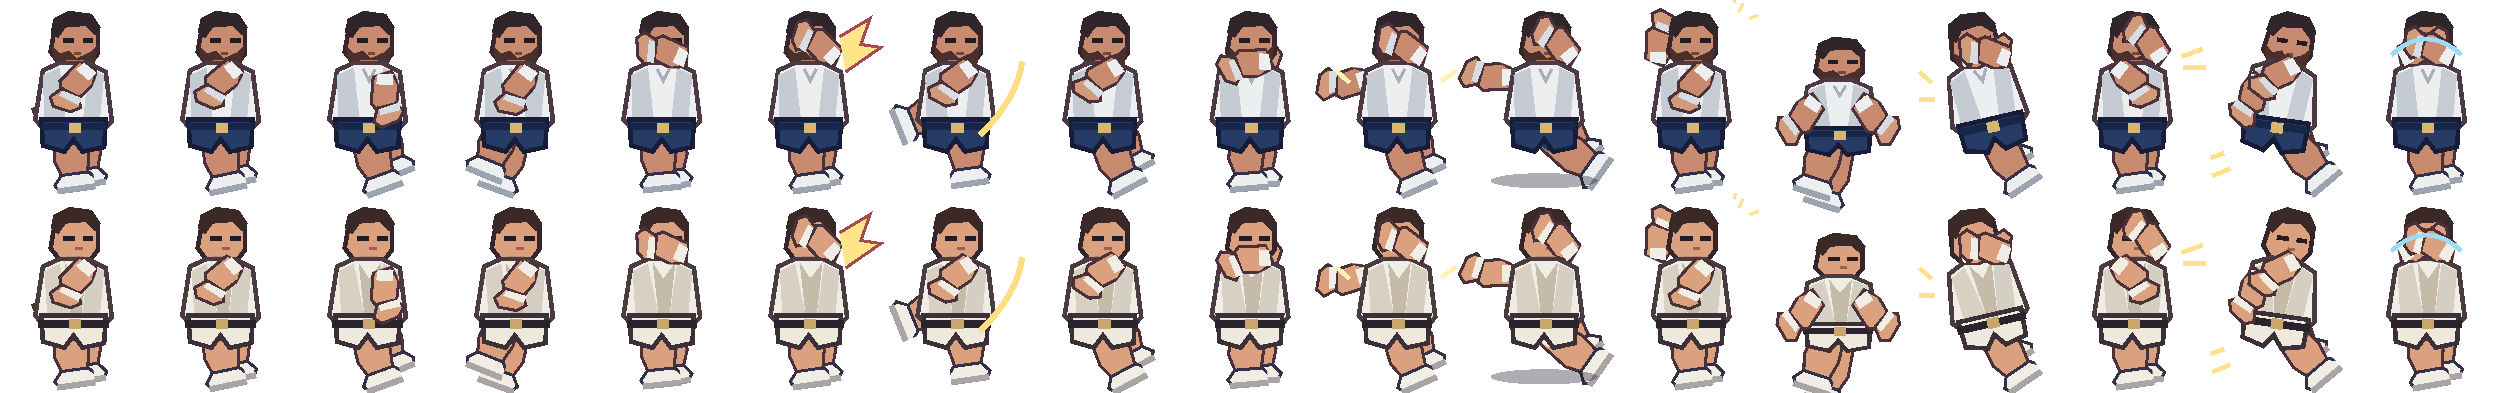
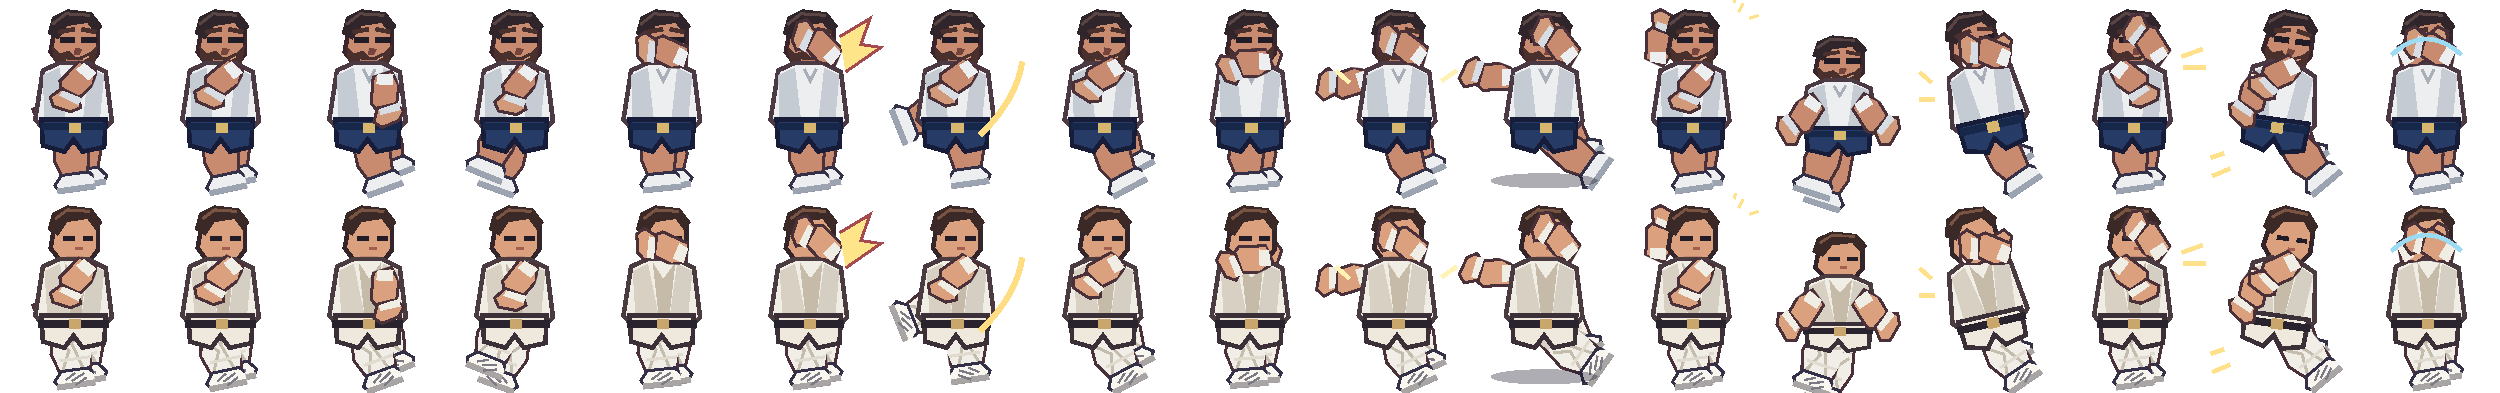
<svg xmlns="http://www.w3.org/2000/svg" width="1632" height="256" viewBox="0 0 1632 256" shape-rendering="crispEdges">
  <defs>
    <symbol id="p1body" viewBox="0 0 96 128">
      <path d="M36 17 L43 10 L57 10 L64 19 L64 35 L58 43 L40 43 L33 34 Z" fill="#c98b70" stroke="#39252b" stroke-width="3" />
-       <path d="M33 21 L35 12 L45 7 L60 9 L66 18 L62 23 L56 17 L43 18 L38 25 Z" fill="#30252a" />
+       <path d="M31 22 L34 11 L44 6 L60 8 L67 17 L63 23 L57 15 L44 17 L38 26 Z" fill="#30252a" />
+       <path d="M34 16 L43 9 L59 10" fill="none" stroke="#5a4545" stroke-width="2" />
      <path d="M34 30 L39 35 L45 33 L50 38 L59 34 L64 29 L62 42 L55 46 L42 44 L35 39 Z" fill="#49302d" />
-       <path d="M41 25 h7 v3 h-7z M54 25 h7 v3 h-7z" fill="#211c25" />
-       <path d="M48 34 h5 v2 h-5z" fill="#75443d" />
+       <path d="M39 24 h10 v4 h-10z M53 24 h10 v4 h-10z" fill="#211c25" />
+       <path d="M38 21 l11 -2 M53 19 l10 2" stroke="#49302d" stroke-width="3" />
+       <path d="M49 31 l5 1 -2 4 h-4z" fill="#75443d" />
+       <path d="M40 35 q8 5 17 0 l5 7 -9 6 -13 -5z" fill="#49302d" />
+       <path d="M43 39 l4 2 M54 39 l4 -2" stroke="#d49a7b" stroke-width="1" />
      <path d="M43 39 h12 v9 h-12z" fill="#b97861" />
      <path d="M28 46 L39 41 L57 41 L69 47 L73 79 L65 88 L30 86 L23 78 Z" fill="#eceef0" stroke="#4b3a43" stroke-width="3" />
      <path d="M28 49 L39 44 L43 79 L29 81 Z" fill="#c5cbd3" />
      <path d="M58 44 L68 49 L65 81 L54 80 Z" fill="#c7cbd3" />
      <path d="M45 45 L49 53 L53 45" fill="none" stroke="#a9aeb8" stroke-width="2" />
      <path d="M27 78 L69 78 L68 96 L54 99 L48 91 L42 99 L28 95 Z" fill="#263b65" stroke="#171d39" stroke-width="3" />
      <path d="M27 80 H69 V85 H27Z" fill="#17274a" />
      <path d="M45 80 H53 V87 H45Z" fill="#d7b66e" />
    </symbol>
    <symbol id="p1arm" viewBox="-6 0 24 35">
      <path d="M-4 1 L8 0 L15 17 L11 26 L0 24 L-6 11Z" fill="#c98b70" stroke="#493039" stroke-width="2" />
      <path d="M-5 3 L5 0 L8 6 L-2 10Z" fill="#eceef0" />
      <path d="M0 22 L12 21 L17 29 L13 34 L1 33 L-4 28Z" fill="#d19a7b" stroke="#493039" stroke-width="2" />
      <path d="M-3 22 L11 22 L12 26 L-2 27Z" fill="#d8dce3" />
    </symbol>
    <symbol id="p1leg" viewBox="-8 0 28 46">
      <path d="M-5 0 L13 0 L16 24 L12 37 L-4 36 L-7 22Z" fill="#c98b70" stroke="#493039" stroke-width="2" />
      <path d="M-5 2 H12 L12 8 H-5Z" fill="#263b65" />
      <path d="M-5 34 L13 34 L18 40 L15 45 L-8 45 L-11 41Z" fill="#eceef0" stroke="#333047" stroke-width="2" />
      <path d="M-9 42 H17 V46 H-9Z" fill="#9da4b1" />
    </symbol>
    <symbol id="p2body" viewBox="0 0 96 128">
      <path d="M36 17 L43 10 L57 10 L64 19 L64 35 L58 43 L40 43 L33 34 Z" fill="#dba17f" stroke="#34252b" stroke-width="3" />
-       <path d="M33 21 L35 12 L45 7 L60 9 L66 18 L62 23 L56 17 L43 18 L38 25 Z" fill="#3b2927" />
+       <path d="M31 22 L34 11 L44 6 L60 8 L67 17 L63 23 L57 15 L44 17 L38 26 Z" fill="#3b2927" />
+       <path d="M36 15 L44 9 L59 10" fill="none" stroke="#795443" stroke-width="2" />
      <path d="M41 26 h8 v3 h-8z M54 26 h7 v3 h-7z" fill="#211c25" />
      <path d="M49 33 h5 v2 h-5z" fill="#a45e50" />
      <path d="M43 39 h12 v9 h-12z" fill="#c48a70" />
      <path d="M28 46 L39 41 L57 41 L69 47 L73 79 L65 88 L30 86 L23 78 Z" fill="#f0ede5" stroke="#4a3b40" stroke-width="3" />
      <path d="M29 49 L39 44 L46 78 L31 81 Z" fill="#d7d0c3" />
      <path d="M58 44 L68 49 L65 81 L53 80 Z" fill="#d5cec2" />
      <path d="M42 43 L49 54 L57 43 L53 79 L46 79Z" fill="#c6bba8" />
      <path d="M27 78 L69 78 L68 96 L54 99 L48 91 L42 99 L28 95 Z" fill="#eee9dc" stroke="#3c3038" stroke-width="3" />
      <path d="M25 81 H71 V86 H25Z" fill="#28232c" />
      <path d="M45 80 H53 V87 H45Z" fill="#c8a66c" />
    </symbol>
    <symbol id="p2arm" viewBox="-6 0 24 35">
      <path d="M-4 1 L8 0 L15 17 L11 26 L0 24 L-6 11Z" fill="#dba17f" stroke="#493039" stroke-width="2" />
      <path d="M-5 3 L5 0 L8 6 L-2 10Z" fill="#f0ede5" />
      <path d="M0 22 L12 21 L17 29 L13 34 L1 33 L-4 28Z" fill="#dba17f" stroke="#493039" stroke-width="2" />
      <path d="M-3 22 L11 22 L12 26 L-2 27Z" fill="#f0ede5" />
    </symbol>
    <symbol id="p2leg" viewBox="-8 0 28 46">
-       <path d="M-5 0 L13 0 L16 24 L12 37 L-4 36 L-7 22Z" fill="#dba17f" stroke="#493039" stroke-width="2" />
-       <path d="M-5 2 H12 L12 8 H-5Z" fill="#eee9dc" />
-       <path d="M-5 34 L13 34 L18 40 L15 45 L-8 45 L-11 41Z" fill="#f0ede5" stroke="#333047" stroke-width="2" />
+       <path d="M-7 0 L13 0 L18 22 L13 38 L-5 39 L-10 22Z" fill="#f1eee7" stroke="#493039" stroke-width="2" />
+       <path d="M-7 2 H13 L14 9 L-8 9Z" fill="#d8d1c6" />
+       <path d="M-7 12 L4 16 L-2 35 M13 12 L6 21 L12 34" fill="none" stroke="#c4bdae" stroke-width="2" />
+       <path d="M-7 27 L13 27" stroke="#e0dacf" stroke-width="2" />
+       <path d="M-5 34 L13 34 L18 40 L15 45 L-8 45 L-11 41Z" fill="#f8f6ef" stroke="#333047" stroke-width="2" />
      <path d="M-9 42 H17 V46 H-9Z" fill="#aaa5a5" />
+       <path d="M-2 37 L7 41 M4 36 L11 40 M-3 40 L5 44" stroke="#7c7b85" stroke-width="1.5" />
    </symbol>
  </defs>
  <defs>
    <g id="p1f0" transform="translate(0 0)">
      <use href="#p1arm" width="24" height="35" transform="translate(31 45) rotate(24)" />
      <use href="#p1leg" width="28" height="46" transform="translate(39 78) rotate(-7)" />
      <use href="#p1leg" width="28" height="46" transform="translate(56 78) scale(-1 1) rotate(8)" />
      <use href="#p1body" width="96" height="128" />
      <use href="#p1arm" width="24" height="35" transform="translate(65 45) scale(-1 1) rotate(-22)" />
    </g>
    <g id="p1f1" transform="translate(0 0)">
      <use href="#p1arm" width="24" height="35" transform="translate(31 45) rotate(18)" />
      <use href="#p1leg" width="28" height="46" transform="translate(39 78) rotate(-10)" />
      <use href="#p1leg" width="28" height="46" transform="translate(56 78) scale(-1 1) rotate(12)" />
      <use href="#p1body" width="96" height="128" />
      <use href="#p1arm" width="24" height="35" transform="translate(65 45) scale(-1 1) rotate(-28)" />
    </g>
    <g id="p1f2" transform="translate(0 0)">
      <use href="#p1arm" width="24" height="35" transform="translate(31 45) rotate(-16)" />
      <use href="#p1leg" width="28" height="46" transform="translate(39 78) rotate(-22)" />
      <use href="#p1leg" width="28" height="46" transform="translate(56 78) scale(-1 1) rotate(20)" />
      <use href="#p1body" width="96" height="128" />
      <use href="#p1arm" width="24" height="35" transform="translate(65 45) scale(-1 1) rotate(18)" />
    </g>
    <g id="p1f3" transform="translate(0 0)">
      <use href="#p1arm" width="24" height="35" transform="translate(31 45) rotate(18)" />
      <use href="#p1leg" width="28" height="46" transform="translate(39 78) rotate(20)" />
      <use href="#p1leg" width="28" height="46" transform="translate(56 78) scale(-1 1) rotate(-22)" />
      <use href="#p1body" width="96" height="128" />
      <use href="#p1arm" width="24" height="35" transform="translate(65 45) scale(-1 1) rotate(-16)" />
    </g>
    <g id="p1f4" transform="translate(0 0)">
      <use href="#p1arm" width="24" height="35" transform="translate(31 45) rotate(-15)" />
      <use href="#p1leg" width="28" height="46" transform="translate(39 78) rotate(-4)" />
      <use href="#p1leg" width="28" height="46" transform="translate(56 78) scale(-1 1) rotate(6)" />
      <use href="#p1body" width="96" height="128" />
      <use href="#p1arm" width="24" height="35" transform="translate(65 45) scale(-1 1) rotate(-92)" />
    </g>
    <g id="p1f5" transform="translate(0 0)">
      <use href="#p1arm" width="24" height="35" transform="translate(31 45) rotate(-25)" />
      <use href="#p1leg" width="28" height="46" transform="translate(39 78) rotate(-7)" />
      <use href="#p1leg" width="28" height="46" transform="translate(56 78) scale(-1 1) rotate(8)" />
      <use href="#p1body" width="96" height="128" />
      <use href="#p1arm" width="24" height="35" transform="translate(65 45) scale(-1 1) rotate(-112)" />
      <path d="M68 24 L88 12 L82 29 L95 31 L72 47" fill="#ffe58a" stroke="#a54a4e" stroke-width="2" />
    </g>
    <g id="p1f6" transform="translate(0 0)">
      <use href="#p1arm" width="24" height="35" transform="translate(31 45) rotate(20)" />
      <use href="#p1leg" width="28" height="46" transform="translate(39 78) rotate(-8)" />
      <use href="#p1leg" width="28" height="46" transform="translate(56 78) scale(-1 1) rotate(-68)" />
      <use href="#p1body" width="96" height="128" />
      <use href="#p1arm" width="24" height="35" transform="translate(65 45) scale(-1 1) rotate(-32)" />
      <path d="M65 87 Q87 65 91 42" fill="none" stroke="#ffdd82" stroke-width="4" stroke-linecap="square" />
    </g>
    <g id="p1f7" transform="translate(0 0)">
      <use href="#p1arm" width="24" height="35" transform="translate(31 45) rotate(-48)" />
      <use href="#p1leg" width="28" height="46" transform="translate(39 78) rotate(-28)" />
      <use href="#p1leg" width="28" height="46" transform="translate(56 78) scale(-1 1) rotate(28)" />
      <use href="#p1body" width="96" height="128" />
      <use href="#p1arm" width="24" height="35" transform="translate(65 45) scale(-1 1) rotate(-38)" />
    </g>
    <g id="p1f8" transform="translate(0 0)">
      <use href="#p1arm" width="24" height="35" transform="translate(31 45) rotate(-75)" />
      <use href="#p1leg" width="28" height="46" transform="translate(39 78) rotate(-5)" />
      <use href="#p1leg" width="28" height="46" transform="translate(56 78) scale(-1 1) rotate(5)" />
      <use href="#p1body" width="96" height="128" />
      <use href="#p1arm" width="24" height="35" transform="translate(65 45) scale(-1 1) rotate(-65)" />
    </g>
    <g id="p1f9" transform="translate(0 0)">
      <use href="#p1arm" width="24" height="35" transform="translate(31 45) rotate(95)" />
      <use href="#p1leg" width="28" height="46" transform="translate(39 78) rotate(-24)" />
      <use href="#p1leg" width="28" height="46" transform="translate(56 78) scale(-1 1) rotate(24)" />
      <use href="#p1body" width="96" height="128" />
      <use href="#p1arm" width="24" height="35" transform="translate(65 45) scale(-1 1) rotate(-105)" />
      <path d="M17 54 L8 46 M77 53 L87 46" stroke="#fff2b2" stroke-width="3" />
    </g>
    <g id="p1f10" transform="translate(0 0)">
      <use href="#p1arm" width="24" height="35" transform="translate(31 45) rotate(110)" />
      <use href="#p1leg" width="28" height="46" transform="translate(39 78) rotate(-40)" />
      <use href="#p1leg" width="28" height="46" transform="translate(56 78) scale(-1 1) rotate(55)" />
      <use href="#p1body" width="96" height="128" />
      <use href="#p1arm" width="24" height="35" transform="translate(65 45) scale(-1 1) rotate(-120)" />
      <ellipse cx="48" cy="118" rx="35" ry="5" fill="#1b1428" opacity=".35" />
    </g>
    <g id="p1f11" transform="translate(0 0)">
      <use href="#p1arm" width="24" height="35" transform="translate(31 45) rotate(-155)" />
      <use href="#p1leg" width="28" height="46" transform="translate(39 78) rotate(-6)" />
      <use href="#p1leg" width="28" height="46" transform="translate(56 78) scale(-1 1) rotate(8)" />
      <use href="#p1body" width="96" height="128" />
      <use href="#p1arm" width="24" height="35" transform="translate(65 45) scale(-1 1) rotate(-20)" />
      <path d="M79 8 l3 -6 M86 12 l6 -2 M76 2 l1 -4" stroke="#ffe08b" stroke-width="2" />
    </g>
    <g id="p2f0" transform="translate(0 128)">
      <use href="#p2arm" width="24" height="35" transform="translate(31 45) rotate(24)" />
      <use href="#p2leg" width="28" height="46" transform="translate(39 78) rotate(-7)" />
      <use href="#p2leg" width="28" height="46" transform="translate(56 78) scale(-1 1) rotate(8)" />
      <use href="#p2body" width="96" height="128" />
      <use href="#p2arm" width="24" height="35" transform="translate(65 45) scale(-1 1) rotate(-22)" />
    </g>
    <g id="p2f1" transform="translate(0 128)">
      <use href="#p2arm" width="24" height="35" transform="translate(31 45) rotate(18)" />
      <use href="#p2leg" width="28" height="46" transform="translate(39 78) rotate(-10)" />
      <use href="#p2leg" width="28" height="46" transform="translate(56 78) scale(-1 1) rotate(12)" />
      <use href="#p2body" width="96" height="128" />
      <use href="#p2arm" width="24" height="35" transform="translate(65 45) scale(-1 1) rotate(-28)" />
    </g>
    <g id="p2f2" transform="translate(0 128)">
      <use href="#p2arm" width="24" height="35" transform="translate(31 45) rotate(-16)" />
      <use href="#p2leg" width="28" height="46" transform="translate(39 78) rotate(-22)" />
      <use href="#p2leg" width="28" height="46" transform="translate(56 78) scale(-1 1) rotate(20)" />
      <use href="#p2body" width="96" height="128" />
      <use href="#p2arm" width="24" height="35" transform="translate(65 45) scale(-1 1) rotate(18)" />
    </g>
    <g id="p2f3" transform="translate(0 128)">
      <use href="#p2arm" width="24" height="35" transform="translate(31 45) rotate(18)" />
      <use href="#p2leg" width="28" height="46" transform="translate(39 78) rotate(20)" />
      <use href="#p2leg" width="28" height="46" transform="translate(56 78) scale(-1 1) rotate(-22)" />
      <use href="#p2body" width="96" height="128" />
      <use href="#p2arm" width="24" height="35" transform="translate(65 45) scale(-1 1) rotate(-16)" />
    </g>
    <g id="p2f4" transform="translate(0 128)">
      <use href="#p2arm" width="24" height="35" transform="translate(31 45) rotate(-15)" />
      <use href="#p2leg" width="28" height="46" transform="translate(39 78) rotate(-4)" />
      <use href="#p2leg" width="28" height="46" transform="translate(56 78) scale(-1 1) rotate(6)" />
      <use href="#p2body" width="96" height="128" />
      <use href="#p2arm" width="24" height="35" transform="translate(65 45) scale(-1 1) rotate(-92)" />
    </g>
    <g id="p2f5" transform="translate(0 128)">
      <use href="#p2arm" width="24" height="35" transform="translate(31 45) rotate(-25)" />
      <use href="#p2leg" width="28" height="46" transform="translate(39 78) rotate(-7)" />
      <use href="#p2leg" width="28" height="46" transform="translate(56 78) scale(-1 1) rotate(8)" />
      <use href="#p2body" width="96" height="128" />
      <use href="#p2arm" width="24" height="35" transform="translate(65 45) scale(-1 1) rotate(-112)" />
      <path d="M68 24 L88 12 L82 29 L95 31 L72 47" fill="#ffe58a" stroke="#a54a4e" stroke-width="2" />
    </g>
    <g id="p2f6" transform="translate(0 128)">
      <use href="#p2arm" width="24" height="35" transform="translate(31 45) rotate(20)" />
      <use href="#p2leg" width="28" height="46" transform="translate(39 78) rotate(-8)" />
      <use href="#p2leg" width="28" height="46" transform="translate(56 78) scale(-1 1) rotate(-68)" />
      <use href="#p2body" width="96" height="128" />
      <use href="#p2arm" width="24" height="35" transform="translate(65 45) scale(-1 1) rotate(-32)" />
      <path d="M65 87 Q87 65 91 42" fill="none" stroke="#ffdd82" stroke-width="4" stroke-linecap="square" />
    </g>
    <g id="p2f7" transform="translate(0 128)">
      <use href="#p2arm" width="24" height="35" transform="translate(31 45) rotate(-48)" />
      <use href="#p2leg" width="28" height="46" transform="translate(39 78) rotate(-28)" />
      <use href="#p2leg" width="28" height="46" transform="translate(56 78) scale(-1 1) rotate(28)" />
      <use href="#p2body" width="96" height="128" />
      <use href="#p2arm" width="24" height="35" transform="translate(65 45) scale(-1 1) rotate(-38)" />
    </g>
    <g id="p2f8" transform="translate(0 128)">
      <use href="#p2arm" width="24" height="35" transform="translate(31 45) rotate(-75)" />
      <use href="#p2leg" width="28" height="46" transform="translate(39 78) rotate(-5)" />
      <use href="#p2leg" width="28" height="46" transform="translate(56 78) scale(-1 1) rotate(5)" />
      <use href="#p2body" width="96" height="128" />
      <use href="#p2arm" width="24" height="35" transform="translate(65 45) scale(-1 1) rotate(-65)" />
    </g>
    <g id="p2f9" transform="translate(0 128)">
      <use href="#p2arm" width="24" height="35" transform="translate(31 45) rotate(95)" />
      <use href="#p2leg" width="28" height="46" transform="translate(39 78) rotate(-24)" />
      <use href="#p2leg" width="28" height="46" transform="translate(56 78) scale(-1 1) rotate(24)" />
      <use href="#p2body" width="96" height="128" />
      <use href="#p2arm" width="24" height="35" transform="translate(65 45) scale(-1 1) rotate(-105)" />
      <path d="M17 54 L8 46 M77 53 L87 46" stroke="#fff2b2" stroke-width="3" />
    </g>
    <g id="p2f10" transform="translate(0 128)">
      <use href="#p2arm" width="24" height="35" transform="translate(31 45) rotate(110)" />
      <use href="#p2leg" width="28" height="46" transform="translate(39 78) rotate(-40)" />
      <use href="#p2leg" width="28" height="46" transform="translate(56 78) scale(-1 1) rotate(55)" />
      <use href="#p2body" width="96" height="128" />
      <use href="#p2arm" width="24" height="35" transform="translate(65 45) scale(-1 1) rotate(-120)" />
      <ellipse cx="48" cy="118" rx="35" ry="5" fill="#1b1428" opacity=".35" />
    </g>
    <g id="p2f11" transform="translate(0 128)">
      <use href="#p2arm" width="24" height="35" transform="translate(31 45) rotate(-155)" />
      <use href="#p2leg" width="28" height="46" transform="translate(39 78) rotate(-6)" />
      <use href="#p2leg" width="28" height="46" transform="translate(56 78) scale(-1 1) rotate(8)" />
      <use href="#p2body" width="96" height="128" />
      <use href="#p2arm" width="24" height="35" transform="translate(65 45) scale(-1 1) rotate(-20)" />
      <path d="M79 8 l3 -6 M86 12 l6 -2 M76 2 l1 -4" stroke="#ffe08b" stroke-width="2" />
    </g>
    <g id="p1f12">
      <use href="#p1leg" width="28" height="46" transform="translate(39 88) rotate(18)" />
      <use href="#p1leg" width="28" height="46" transform="translate(56 88) scale(-1 1) rotate(-18)" />
      <use href="#p1body" width="96" height="128" transform="translate(0 18) scale(1 .84)" />
      <use href="#p1arm" width="24" height="35" transform="translate(31 59) rotate(55)" />
      <use href="#p1arm" width="24" height="35" transform="translate(65 59) scale(-1 1) rotate(55)" />
    </g>
    <g id="p1f13">
      <use href="#p1leg" width="28" height="46" transform="translate(34 78) rotate(-34)" />
      <use href="#p1leg" width="28" height="46" transform="translate(60 78) scale(-1 1) rotate(34)" />
      <use href="#p1body" width="96" height="128" transform="rotate(-13 48 65)" />
      <use href="#p1arm" width="24" height="35" transform="translate(31 45) rotate(-90)" />
      <use href="#p1arm" width="24" height="35" transform="translate(65 45) scale(-1 1) rotate(-90)" />
      <path d="M13 54 l-8 -7 M15 65 l-10 0" stroke="#ffe18b" stroke-width="3" />
    </g>
    <g id="p1f14">
      <use href="#p1leg" width="28" height="46" transform="translate(39 78) rotate(-6)" />
      <use href="#p1leg" width="28" height="46" transform="translate(56 78) scale(-1 1) rotate(8)" />
      <use href="#p1body" width="96" height="128" />
      <use href="#p1arm" width="24" height="35" transform="translate(31 45) rotate(-30)" />
      <use href="#p1arm" width="24" height="35" transform="translate(65 45) scale(-1 1) rotate(-125)" />
      <path d="M80 37 l14 -5 M81 44 l15 0" stroke="#ffe08b" stroke-width="3" />
    </g>
    <g id="p1f15">
      <use href="#p1leg" width="28" height="46" transform="translate(34 78) rotate(-36)" />
      <use href="#p1leg" width="28" height="46" transform="translate(60 78) scale(-1 1) rotate(40)" />
      <use href="#p1body" width="96" height="128" transform="rotate(8 48 65)" />
      <use href="#p1arm" width="24" height="35" transform="translate(31 45) rotate(38)" />
      <use href="#p1arm" width="24" height="35" transform="translate(65 45) scale(-1 1) rotate(-42)" />
      <path d="M12 100 l-9 3 M16 110 l-12 5" stroke="#ffe08b" stroke-width="3" />
    </g>
    <g id="p1f16">
      <use href="#p1leg" width="28" height="46" transform="translate(39 78) rotate(-10)" />
      <use href="#p1leg" width="28" height="46" transform="translate(56 78) scale(-1 1) rotate(10)" />
      <use href="#p1body" width="96" height="128" />
      <use href="#p1arm" width="24" height="35" transform="translate(31 45) rotate(-100)" />
      <use href="#p1arm" width="24" height="35" transform="translate(65 45) scale(-1 1) rotate(-100)" />
      <path d="M25 36 Q48 15 71 36" fill="none" stroke="#9bdcf4" stroke-width="3" />
    </g>
    <g id="p2f12" transform="translate(0 128)">
      <use href="#p2leg" width="28" height="46" transform="translate(39 88) rotate(18)" />
      <use href="#p2leg" width="28" height="46" transform="translate(56 88) scale(-1 1) rotate(-18)" />
      <use href="#p2body" width="96" height="128" transform="translate(0 18) scale(1 .84)" />
      <use href="#p2arm" width="24" height="35" transform="translate(31 59) rotate(55)" />
      <use href="#p2arm" width="24" height="35" transform="translate(65 59) scale(-1 1) rotate(55)" />
    </g>
    <g id="p2f13" transform="translate(0 128)">
      <use href="#p2leg" width="28" height="46" transform="translate(34 78) rotate(-34)" />
      <use href="#p2leg" width="28" height="46" transform="translate(60 78) scale(-1 1) rotate(34)" />
      <use href="#p2body" width="96" height="128" transform="rotate(-13 48 65)" />
      <use href="#p2arm" width="24" height="35" transform="translate(31 45) rotate(-90)" />
      <use href="#p2arm" width="24" height="35" transform="translate(65 45) scale(-1 1) rotate(-90)" />
      <path d="M13 54 l-8 -7 M15 65 l-10 0" stroke="#ffe18b" stroke-width="3" />
    </g>
    <g id="p2f14" transform="translate(0 128)">
      <use href="#p2leg" width="28" height="46" transform="translate(39 78) rotate(-6)" />
      <use href="#p2leg" width="28" height="46" transform="translate(56 78) scale(-1 1) rotate(8)" />
      <use href="#p2body" width="96" height="128" />
      <use href="#p2arm" width="24" height="35" transform="translate(31 45) rotate(-30)" />
      <use href="#p2arm" width="24" height="35" transform="translate(65 45) scale(-1 1) rotate(-125)" />
      <path d="M80 37 l14 -5 M81 44 l15 0" stroke="#ffe08b" stroke-width="3" />
    </g>
    <g id="p2f15" transform="translate(0 128)">
      <use href="#p2leg" width="28" height="46" transform="translate(34 78) rotate(-36)" />
      <use href="#p2leg" width="28" height="46" transform="translate(60 78) scale(-1 1) rotate(40)" />
      <use href="#p2body" width="96" height="128" transform="rotate(8 48 65)" />
      <use href="#p2arm" width="24" height="35" transform="translate(31 45) rotate(38)" />
      <use href="#p2arm" width="24" height="35" transform="translate(65 45) scale(-1 1) rotate(-42)" />
      <path d="M12 100 l-9 3 M16 110 l-12 5" stroke="#ffe08b" stroke-width="3" />
    </g>
    <g id="p2f16" transform="translate(0 128)">
      <use href="#p2leg" width="28" height="46" transform="translate(39 78) rotate(-10)" />
      <use href="#p2leg" width="28" height="46" transform="translate(56 78) scale(-1 1) rotate(10)" />
      <use href="#p2body" width="96" height="128" />
      <use href="#p2arm" width="24" height="35" transform="translate(31 45) rotate(-100)" />
      <use href="#p2arm" width="24" height="35" transform="translate(65 45) scale(-1 1) rotate(-100)" />
      <path d="M25 36 Q48 15 71 36" fill="none" stroke="#9bdcf4" stroke-width="3" />
    </g>
  </defs>
  <use href="#p1f0" x="0" y="0" />
  <use href="#p1f1" x="96" y="0" />
  <use href="#p1f2" x="192" y="0" />
  <use href="#p1f3" x="288" y="0" />
  <use href="#p1f4" x="384" y="0" />
  <use href="#p1f5" x="480" y="0" />
  <use href="#p1f6" x="576" y="0" />
  <use href="#p1f7" x="672" y="0" />
  <use href="#p1f8" x="768" y="0" />
  <use href="#p1f9" x="864" y="0" />
  <use href="#p1f10" x="960" y="0" />
  <use href="#p1f11" x="1056" y="0" />
  <use href="#p2f0" x="0" y="0" />
  <use href="#p2f1" x="96" y="0" />
  <use href="#p2f2" x="192" y="0" />
  <use href="#p2f3" x="288" y="0" />
  <use href="#p2f4" x="384" y="0" />
  <use href="#p2f5" x="480" y="0" />
  <use href="#p2f6" x="576" y="0" />
  <use href="#p2f7" x="672" y="0" />
  <use href="#p2f8" x="768" y="0" />
  <use href="#p2f9" x="864" y="0" />
  <use href="#p2f10" x="960" y="0" />
  <use href="#p2f11" x="1056" y="0" />
  <use href="#p1f12" x="1152" y="0" />
  <use href="#p2f12" x="1152" y="0" />
  <use href="#p1f13" x="1248" y="0" />
  <use href="#p2f13" x="1248" y="0" />
  <use href="#p1f14" x="1344" y="0" />
  <use href="#p2f14" x="1344" y="0" />
  <use href="#p1f15" x="1440" y="0" />
  <use href="#p2f15" x="1440" y="0" />
  <use href="#p1f16" x="1536" y="0" />
  <use href="#p2f16" x="1536" y="0" />
</svg>
